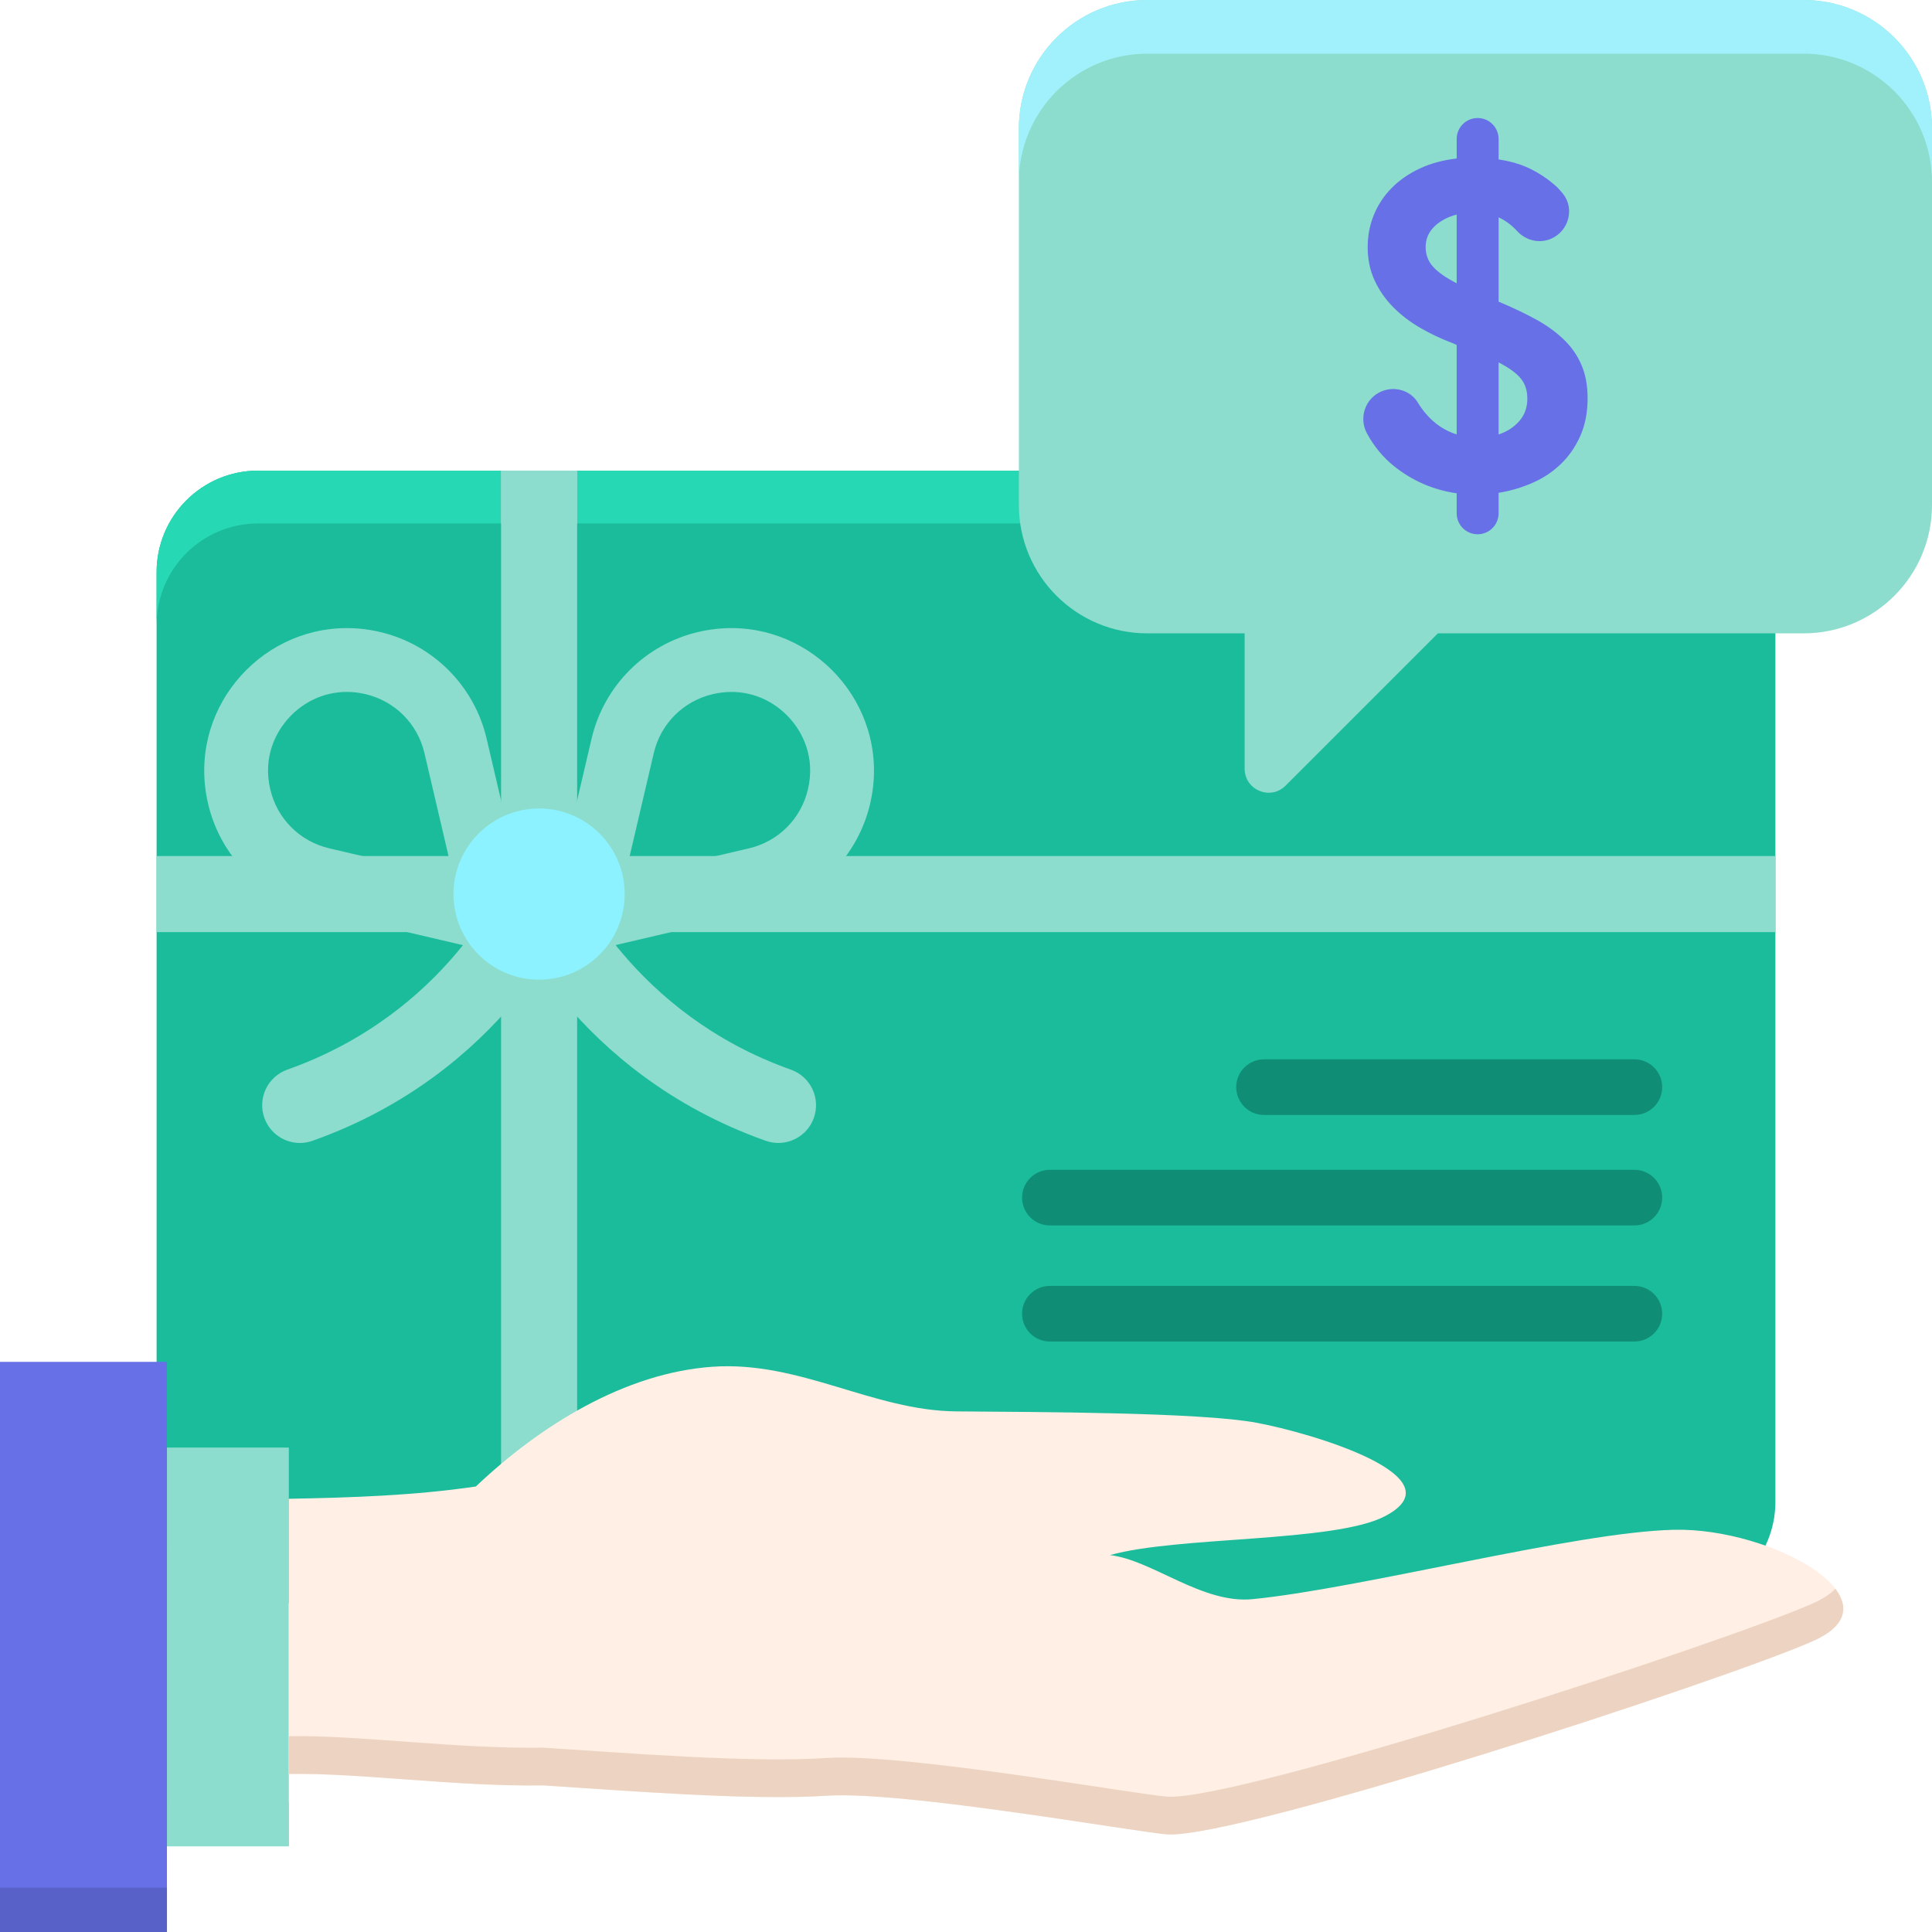
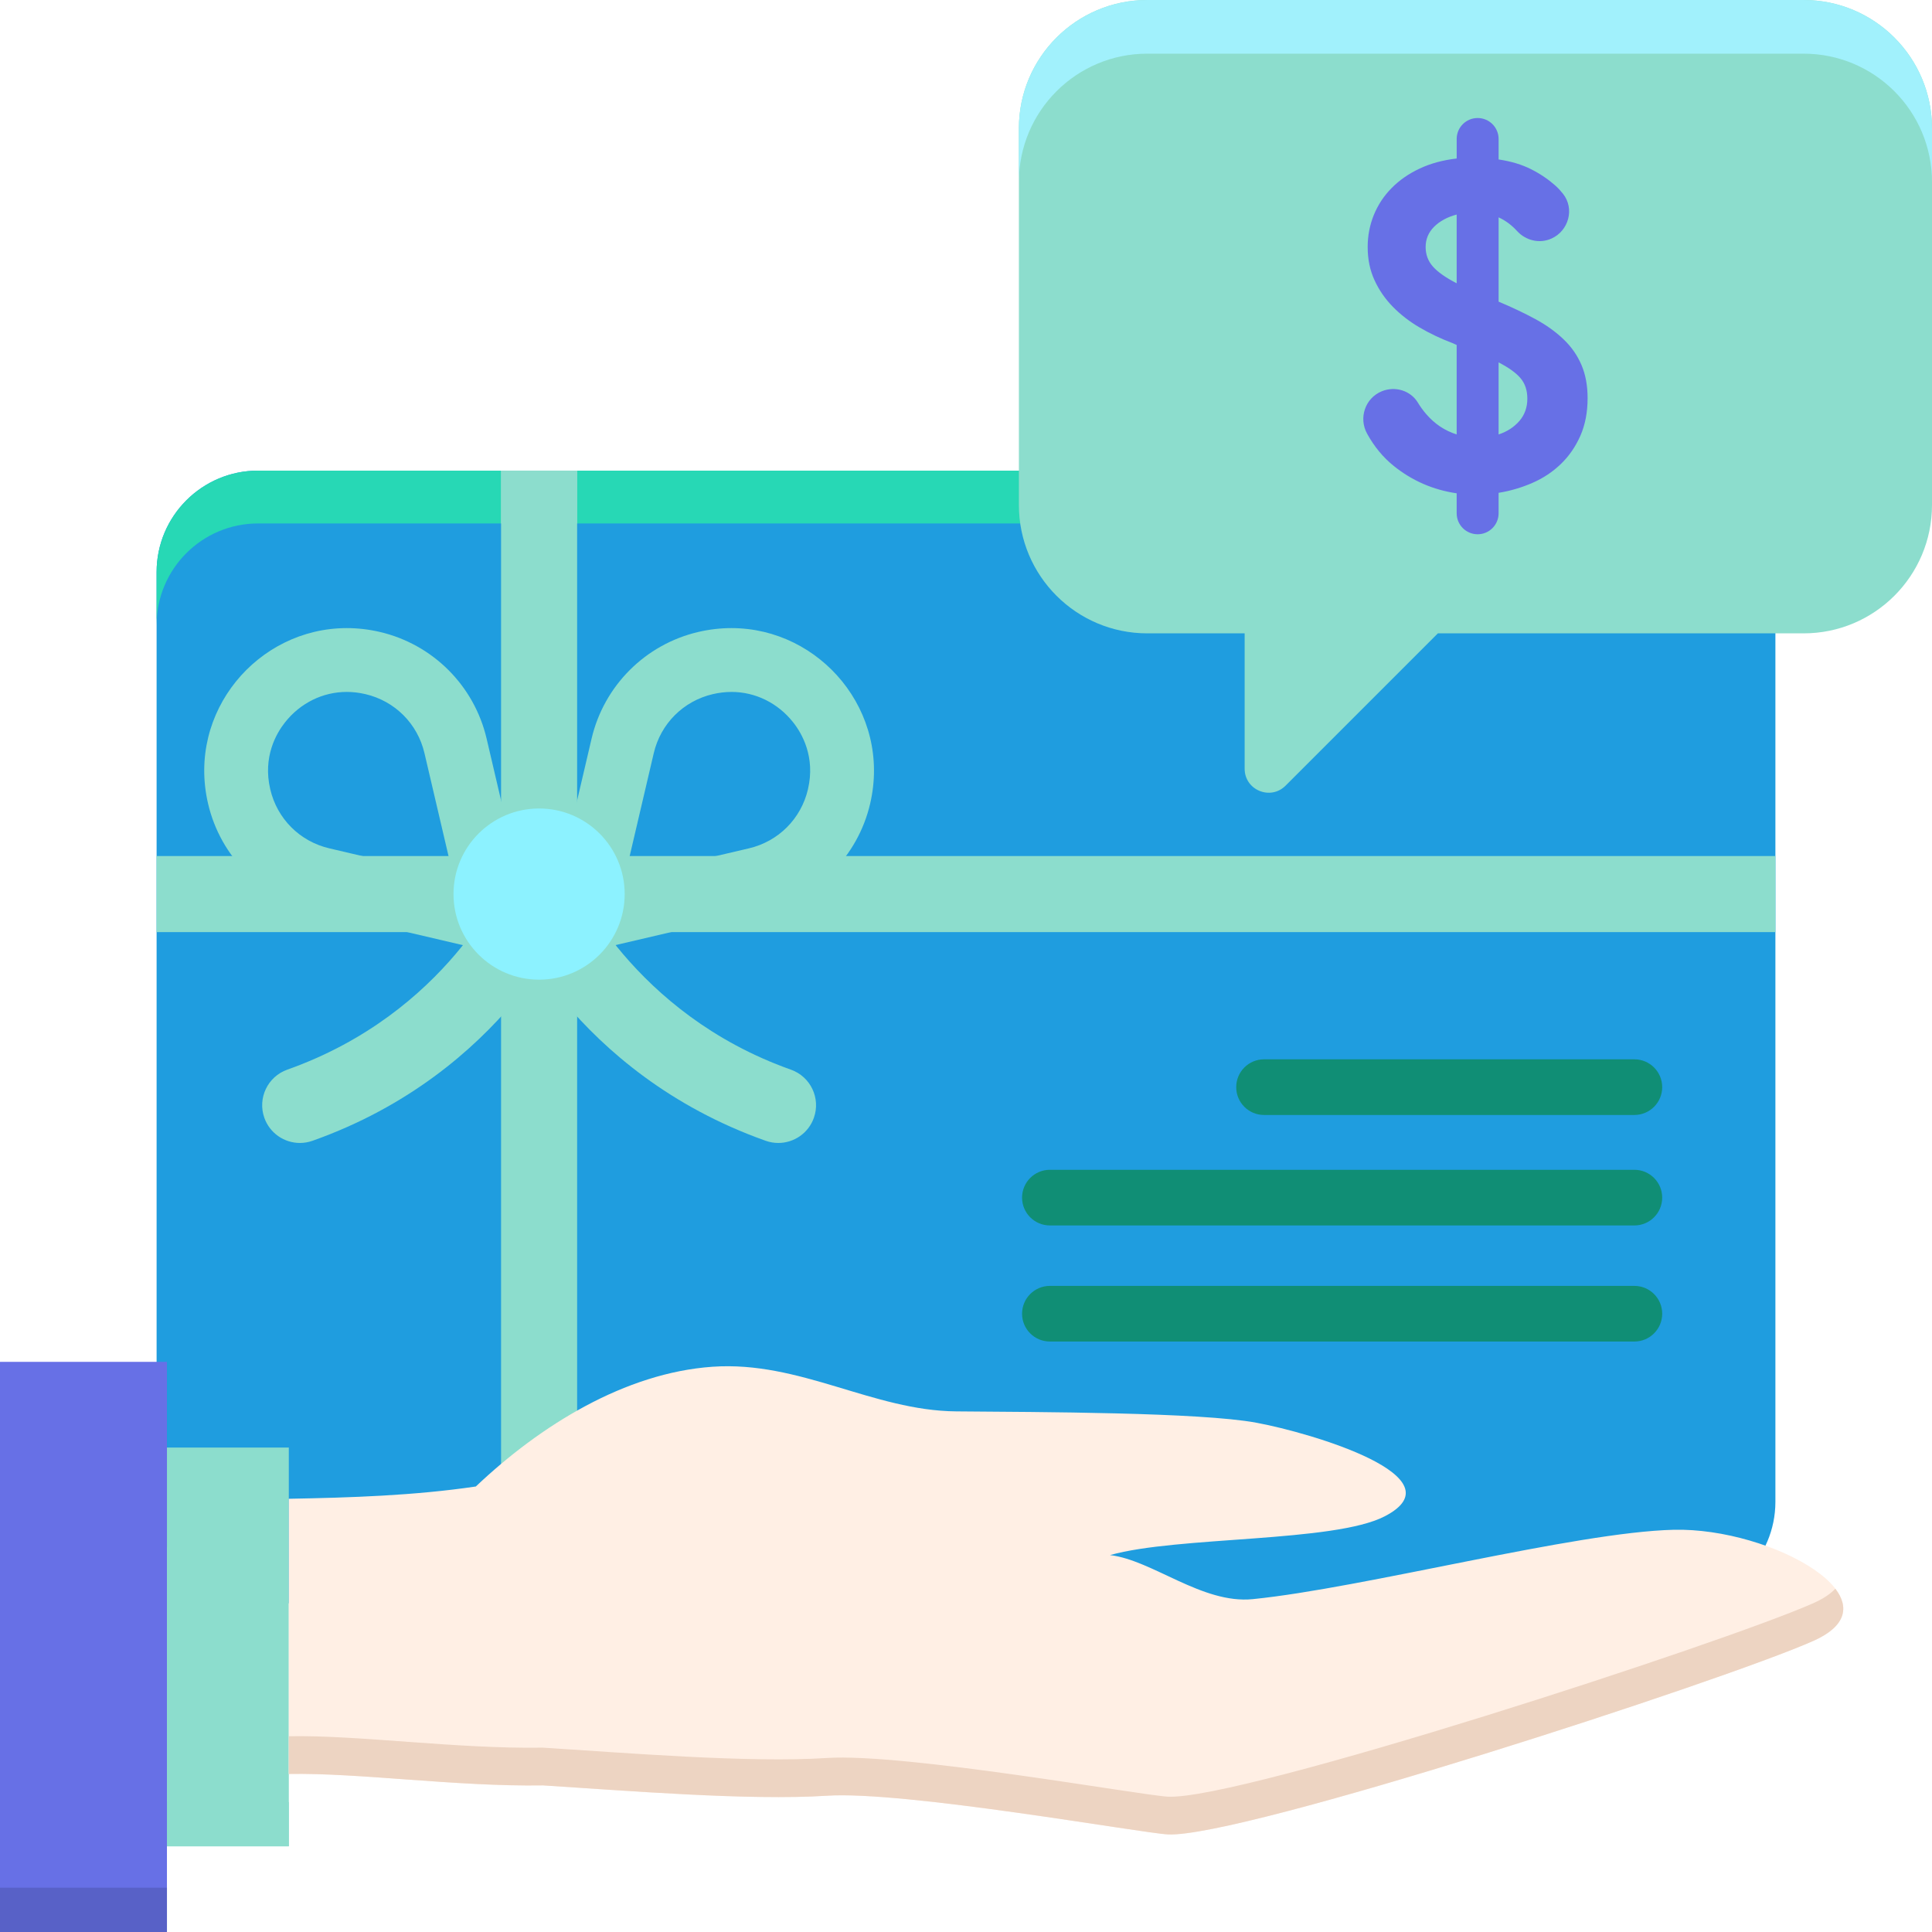
<svg xmlns="http://www.w3.org/2000/svg" height="512pt" viewBox="0 0 512 512.001" width="512pt">
-   <path d="m470.5 397.992v-246.379c0-14.852-12.043-26.895-26.895-26.895h-375.207c-14.855 0-26.898 12.043-26.898 26.895v246.379c0 14.855 12.043 26.898 26.898 26.898h375.207c14.852 0 26.895-12.043 26.895-26.898zm0 0" fill="#1abc9c" />
+   <path d="m470.5 397.992v-246.379c0-14.852-12.043-26.895-26.895-26.895h-375.207c-14.855 0-26.898 12.043-26.898 26.895v246.379c0 14.855 12.043 26.898 26.898 26.898h375.207c14.852 0 26.895-12.043 26.895-26.898zm0 0" fill="#1f9ddf" />
  <path d="m443.605 124.719h-375.207c-14.855 0-26.898 12.043-26.898 26.895v14c0-14.852 12.043-26.895 26.898-26.895h375.207c14.852 0 26.895 12.043 26.895 26.895v-14c0-14.852-12.043-26.895-26.895-26.895zm0 0" fill="#27d8b5" />
  <path d="m132.789 124.719h20.156v296.309h-20.156zm0 0" fill="#8cddcd" />
  <path d="m132.789 124.719h20.156v14h-20.156zm0 0" fill="#8cddcd" />
  <path d="m470.5 226.859v20.16h-429v-20.16zm0 0" fill="#8cddcd" />
  <path d="m44.242 383.617h32.297v105.672h-32.297zm0 0" fill="#8cddcd" />
  <path d="m443.547 405.406c-26.117.621-82.148 15.434-111.539 18.383-13.418 1.344-26.555-10.336-37.84-11.672 17.926-5.051 59.297-3.301 72.781-10.27 20.074-10.379-19.184-22.066-34.031-24.816-14.844-2.754-57.441-2.82-79.516-3-22.078-.184-41.387-13.438-64.578-11.828-23.195 1.613-45.648 15.543-62.723 31.734-16.324 2.414-33.125 2.953-49.566 3.254v72.93c18.441-.352 44.367 3.387 67.375 3.027 21.645 1.359 54.574 4.086 75.219 2.738 20.648-1.352 83.406 9.91 90.406 10.254 19.301.949 147.312-40.734 171.039-51.289 23.719-10.559-10.906-30.062-37.027-29.445zm0 0" fill="#ffefe4" />
  <path d="m480.574 424.852c-23.723 10.555-151.738 52.234-171.039 51.289-7-.34-69.758-11.602-90.406-10.254-20.645 1.348-53.574-1.379-75.219-2.738-23.008.359-48.934-3.379-67.375-3.027v10c18.441-.352 44.367 3.387 67.375 3.027 21.645 1.359 54.574 4.086 75.219 2.738 20.648-1.352 83.406 9.91 90.406 10.254 19.301.949 147.312-40.734 171.039-51.289 8.719-3.883 9.535-8.969 5.809-13.824-1.285 1.355-3.168 2.648-5.809 3.824zm0 0" fill="#edd4c2" />
  <path d="m44.242 477.547h32.297v11.742h-32.297zm0 0" fill="#8cddcd" />
  <path d="m44.242 512h-44.242v-151.094h44.242zm0 0" fill="#6770e6" />
  <path d="m0 500.262h44.242v11.738h-44.242zm0 0" fill="#5861c7" />
  <g fill="#8cddcd">
    <path d="m193.844 183.367c6.332 0 12.285 2.93 16.332 8.031 2.336 2.945 5.953 9.172 3.941 17.77-1.832 7.824-7.828 13.824-15.652 15.656l-32.918 7.703 7.703-32.918c1.828-7.824 7.828-13.824 15.652-15.656 1.652-.387 3.312-.582 4.941-.582zm-.004-16.914c-2.871 0-5.816.328-8.793 1.023-14.031 3.285-24.988 14.242-28.273 28.273l-13.906 59.449 59.449-13.906c14.031-3.285 24.988-14.242 28.273-28.273 5.707-24.395-13.191-46.57-36.75-46.566zm0 0" />
    <path d="m91.895 183.367c1.625 0 3.289.195 4.938.582 7.828 1.832 13.824 7.832 15.656 15.656l7.699 32.918-32.918-7.703c-7.824-1.832-13.824-7.832-15.652-15.656-2.012-8.598 1.605-14.82 3.941-17.766 4.047-5.102 10-8.031 16.336-8.031zm0-16.914c-23.559 0-42.457 22.172-36.746 46.566 3.281 14.031 14.238 24.988 28.27 28.273l59.449 13.906-13.91-59.449c-3.281-14.031-14.238-24.988-28.27-28.273-2.977-.695-5.922-1.023-8.793-1.023zm0 0" />
    <path d="m79.477 302.898c-4.117 0-7.969-2.559-9.422-6.66-1.848-5.207.875-10.922 6.082-12.77 42.586-15.102 57.34-49.98 57.48-50.332 2.102-5.109 7.938-7.547 13.051-5.449 5.109 2.098 7.551 7.941 5.449 13.047-.727 1.773-18.383 43.531-69.297 61.586-1.109.391-2.234.578-3.344.578zm0 0" />
    <path d="m206.258 302.898c-1.109 0-2.238-.188-3.344-.578-50.91-18.055-68.57-59.812-69.297-61.582-2.098-5.109.34-10.953 5.449-13.051 5.098-2.09 10.93.332 13.039 5.418.246.582 15.434 35.449 57.496 50.367 5.207 1.848 7.93 7.562 6.082 12.766-1.453 4.102-5.312 6.66-9.426 6.66zm0 0" />
  </g>
  <path d="m165.547 236.938c0 12.527-10.152 22.684-22.68 22.684-12.527 0-22.684-10.156-22.684-22.684s10.156-22.68 22.684-22.68c12.527 0 22.68 10.152 22.68 22.68zm0 0" fill="#8cf2ff" />
  <path d="m334.984 295.48h98.141c4.074 0 7.375-3.301 7.375-7.375 0-4.07-3.301-7.375-7.375-7.375h-98.141c-4.07 0-7.375 3.305-7.375 7.375 0 4.074 3.301 7.375 7.375 7.375zm0 0" fill="#108e75" />
  <path d="m278.234 324.758h154.891c4.074 0 7.375-3.305 7.375-7.375 0-4.074-3.301-7.375-7.375-7.375h-154.891c-4.074 0-7.375 3.301-7.375 7.375-.004 4.07 3.301 7.375 7.375 7.375zm0 0" fill="#108e75" />
  <path d="m278.234 355.52h154.891c4.074 0 7.375-3.301 7.375-7.375 0-4.07-3.301-7.371-7.375-7.371h-154.891c-4.074 0-7.375 3.301-7.375 7.371-.004 4.074 3.301 7.375 7.375 7.375zm0 0" fill="#108e75" />
  <path d="m477.977 0h-173.938c-18.789 0-34.023 15.234-34.023 34.023v99.801c0 18.789 15.234 34.023 34.023 34.023h25.805v35.871c0 5.66 6.844 8.492 10.844 4.492l40.363-40.363h96.926c18.789 0 34.023-15.234 34.023-34.023v-99.801c0-18.789-15.234-34.023-34.023-34.023zm0 0" fill="#8cddcd" />
  <path d="m304.039 0h173.938c18.793 0 34.023 15.23 34.023 34.023v14.223c0-18.789-15.23-34.023-34.023-34.023h-173.938c-18.793 0-34.023 15.234-34.023 34.023v-14.223c0-18.793 15.23-34.023 34.023-34.023zm0 0" fill="#a1f1fc" />
  <path d="m386.035 130.734c-6.238-.914-11.785-3.328-16.656-7.238-2.84-2.281-5.203-5.141-7.09-8.582-2.293-4.176-.504-9.422 3.906-11.223 3.504-1.434 7.613-.219 9.566 3.023.629 1.043 1.352 2.039 2.168 2.988 2.242 2.621 4.941 4.434 8.105 5.426v-23.703l-1.113-.504c-3.078-1.16-5.973-2.531-8.676-4.117-2.703-1.574-5.074-3.41-7.109-5.488-2.047-2.078-3.668-4.43-4.871-7.051-1.211-2.621-1.816-5.555-1.816-8.801 0-2.992.547-5.82 1.625-8.484 1.09-2.66 2.637-5.035 4.688-7.109 2.035-2.078 4.504-3.812 7.426-5.18 2.906-1.375 6.188-2.266 9.848-2.684v-5.18c0-3.066 2.484-5.551 5.555-5.551 3.066 0 5.555 2.484 5.555 5.551v5.43c3.332.496 6.223 1.371 8.672 2.621 2.461 1.246 4.559 2.703 6.371 4.305.699.617 1.371 1.352 2.004 2.145 3.152 3.949 1.555 9.848-3.059 11.902-3.16 1.41-6.797.527-9.125-2.035-1.223-1.344-2.828-2.664-4.863-3.594v22.34c3.586 1.5 6.816 3.039 9.738 4.621 2.906 1.578 5.402 3.367 7.484 5.367 2.086 1.992 3.66 4.262 4.738 6.793 1.09 2.547 1.625 5.477 1.625 8.801 0 3.746-.645 7.074-1.926 9.984-1.297 2.914-3.02 5.406-5.188 7.484-2.168 2.082-4.676 3.75-7.543 4.996-2.871 1.246-5.852 2.121-8.93 2.617v5.426c0 3.066-2.484 5.555-5.555 5.555-3.066 0-5.555-2.488-5.555-5.555zm-8.227-65.27c0 1.996.641 3.723 1.926 5.176 1.297 1.461 3.391 2.938 6.301 4.434v-18.219c-2.496.668-4.48 1.746-5.984 3.242-1.504 1.504-2.242 3.289-2.242 5.367zm26.953 40.188c0-2.164-.582-3.957-1.754-5.367-1.164-1.418-3.113-2.828-5.863-4.246v19.094c2.254-.746 4.082-1.934 5.5-3.559 1.402-1.621 2.117-3.598 2.117-5.922zm0 0" fill="#6770e6" />
</svg>
